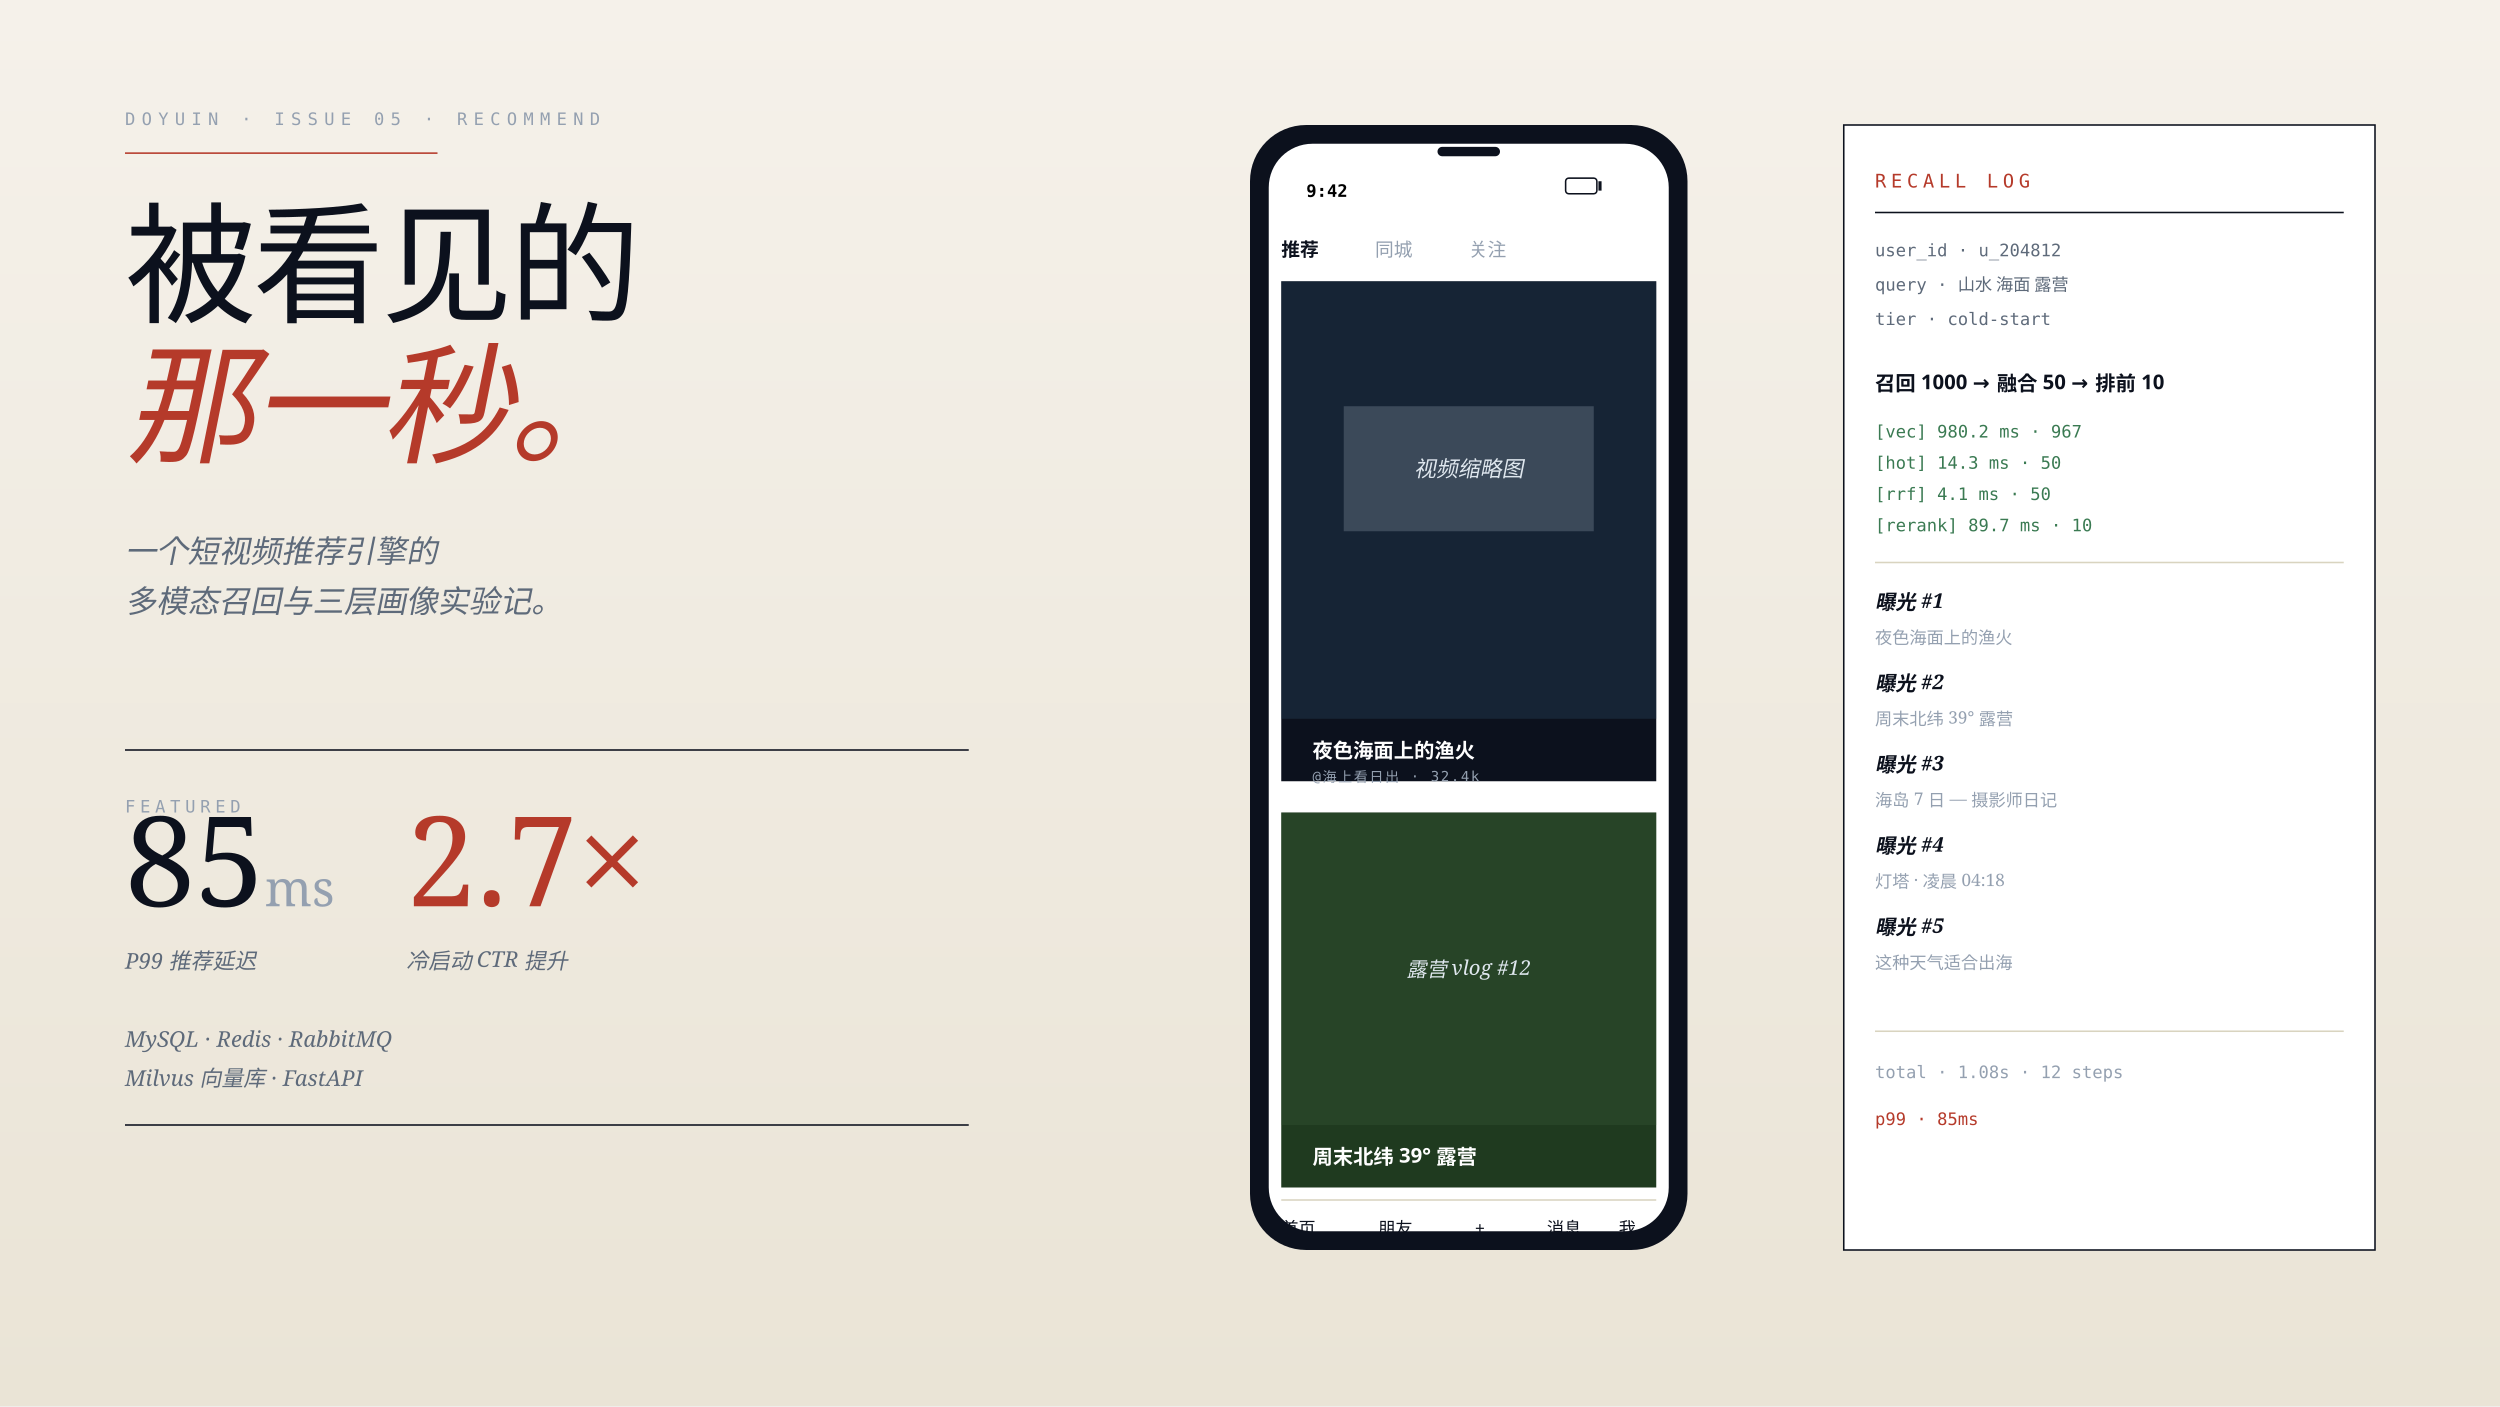
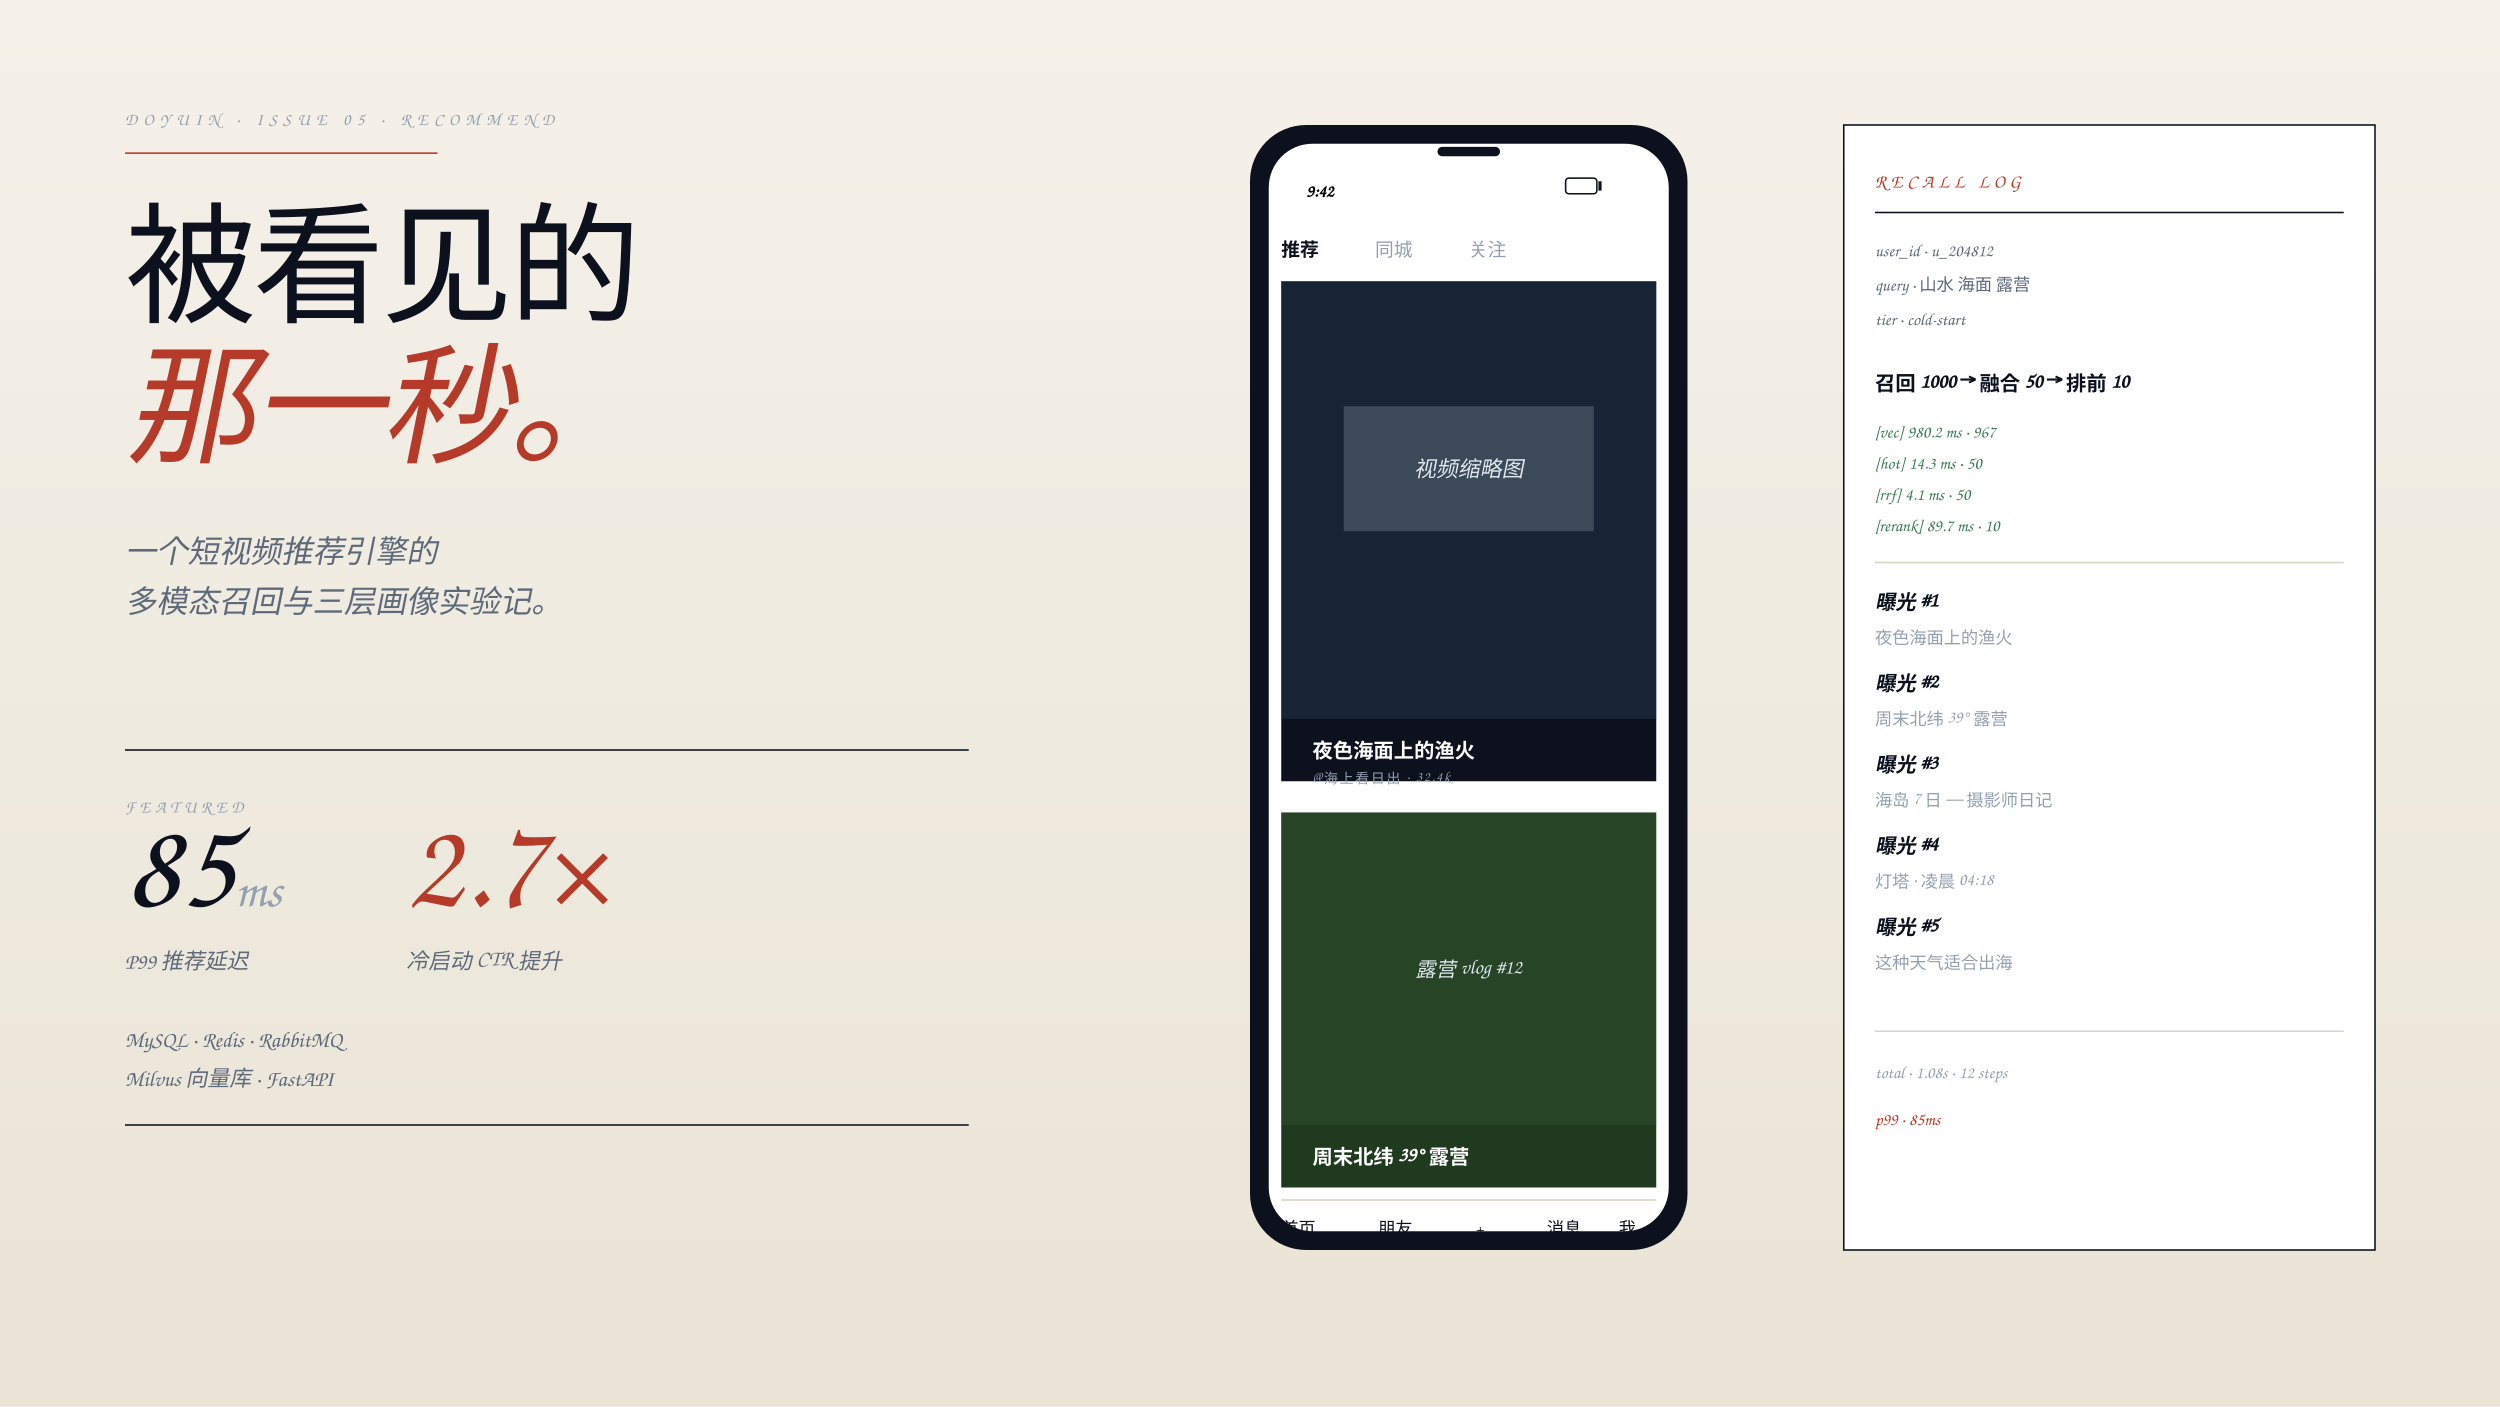
<svg xmlns="http://www.w3.org/2000/svg" viewBox="0 0 1600 900" width="1600" height="900">
  <defs>
    <linearGradient id="bgd" x1="0%" y1="0%" x2="0%" y2="100%">
      <stop offset="0%" stop-color="#f5f1ea" />
      <stop offset="100%" stop-color="#eae4d6" />
    </linearGradient>
  </defs>
  <rect width="1600" height="900" fill="url(#bgd)" />
-   <g font-family="Noto Serif SC, serif" fill="#0c111d">
-     <text x="80" y="80" font-family="JetBrains Mono, monospace" font-size="11" letter-spacing="4" fill="#94a0b0">DOYUIN · ISSUE 05 · RECOMMEND</text>
+   <g font-family="'Comic Sans MS', 'Comic Neue', 'Noto Sans SC', cursive" fill="#0c111d">
+     <text x="80" y="80" font-family="'Comic Sans MS', 'Comic Neue', 'Noto Sans SC', cursive" font-size="11" letter-spacing="4" fill="#94a0b0">DOYUIN · ISSUE 05 · RECOMMEND</text>
    <line x1="80" y1="98" x2="280" y2="98" stroke="#b53a2a" stroke-width="1" />
    <text x="80" y="200" font-size="84" font-weight="400" letter-spacing="-2">被看见的</text>
    <text x="80" y="290" font-size="84" font-style="italic" fill="#b53a2a" letter-spacing="-2">那一秒。</text>
-     <text x="80" y="360" font-size="20" font-style="italic" fill="#5e6a7a" font-family="Noto Serif SC, serif">一个短视频推荐引擎的</text>
-     <text x="80" y="392" font-size="20" font-style="italic" fill="#5e6a7a" font-family="Noto Serif SC, serif">多模态召回与三层画像实验记。</text>
+     <text x="80" y="360" font-size="20" font-style="italic" fill="#5e6a7a" font-family="'Comic Sans MS', 'Comic Neue', 'Noto Sans SC', cursive">一个短视频推荐引擎的</text>
+     <text x="80" y="392" font-size="20" font-style="italic" fill="#5e6a7a" font-family="'Comic Sans MS', 'Comic Neue', 'Noto Sans SC', cursive">多模态召回与三层画像实验记。</text>
  </g>
-   <g transform="translate(80,500)" font-family="Noto Serif SC, serif" fill="#0c111d">
+   <g transform="translate(80,500)" font-family="'Comic Sans MS', 'Comic Neue', 'Noto Sans SC', cursive" fill="#0c111d">
    <line x1="0" y1="-20" x2="540" y2="-20" stroke="#0c111d" />
-     <text x="0" y="20" font-family="JetBrains Mono, monospace" font-size="11" letter-spacing="3" fill="#94a0b0">FEATURED</text>
-     <text x="0" y="80" font-family="DM Serif Display, serif" font-size="80" font-weight="400">85<tspan font-size="32" fill="#94a0b0">ms</tspan>
+     <text x="0" y="20" font-family="'Comic Sans MS', 'Comic Neue', 'Noto Sans SC', cursive" font-size="11" letter-spacing="3" fill="#94a0b0">FEATURED</text>
+     <text x="0" y="80" font-family="'Comic Sans MS', 'Comic Neue', 'Noto Sans SC', cursive" font-size="80" font-weight="400">85<tspan font-size="32" fill="#94a0b0">ms</tspan>
    </text>
-     <text x="180" y="80" font-family="DM Serif Display, serif" font-size="80" font-weight="400" fill="#b53a2a">2.7×</text>
-     <text x="0" y="120" font-family="Noto Serif SC, serif" font-size="14" font-style="italic" fill="#5e6a7a">P99 推荐延迟</text>
-     <text x="180" y="120" font-family="Noto Serif SC, serif" font-size="14" font-style="italic" fill="#5e6a7a">冷启动 CTR 提升</text>
-     <text x="0" y="170" font-family="Noto Serif SC, serif" font-size="14" font-style="italic" fill="#5e6a7a">MySQL · Redis · RabbitMQ</text>
-     <text x="0" y="195" font-family="Noto Serif SC, serif" font-size="14" font-style="italic" fill="#5e6a7a">Milvus 向量库 · FastAPI</text>
+     <text x="180" y="80" font-family="'Comic Sans MS', 'Comic Neue', 'Noto Sans SC', cursive" font-size="80" font-weight="400" fill="#b53a2a">2.7×</text>
+     <text x="0" y="120" font-family="'Comic Sans MS', 'Comic Neue', 'Noto Sans SC', cursive" font-size="14" font-style="italic" fill="#5e6a7a">P99 推荐延迟</text>
+     <text x="180" y="120" font-family="'Comic Sans MS', 'Comic Neue', 'Noto Sans SC', cursive" font-size="14" font-style="italic" fill="#5e6a7a">冷启动 CTR 提升</text>
+     <text x="0" y="170" font-family="'Comic Sans MS', 'Comic Neue', 'Noto Sans SC', cursive" font-size="14" font-style="italic" fill="#5e6a7a">MySQL · Redis · RabbitMQ</text>
+     <text x="0" y="195" font-family="'Comic Sans MS', 'Comic Neue', 'Noto Sans SC', cursive" font-size="14" font-style="italic" fill="#5e6a7a">Milvus 向量库 · FastAPI</text>
    <line x1="0" y1="220" x2="540" y2="220" stroke="#0c111d" />
  </g>
  <g transform="translate(800,80)">
    <rect width="280" height="720" rx="36" fill="#0c111d" />
    <rect x="12" y="12" width="256" height="696" rx="28" fill="#fff" />
    <rect x="120" y="14" width="40" height="6" rx="3" fill="#0c111d" />
-     <text x="36" y="46" font-family="JetBrains Mono, monospace" font-size="11" font-weight="700">9:42</text>
+     <text x="36" y="46" font-family="'Comic Sans MS', 'Comic Neue', 'Noto Sans SC', cursive" font-size="11" font-weight="700">9:42</text>
    <g transform="translate(232,40)">
      <rect x="-30" y="-6" width="20" height="10" rx="2" fill="none" stroke="#0c111d" stroke-width="1" />
      <rect x="-9" y="-4" width="2" height="6" fill="#0c111d" />
    </g>
-     <g transform="translate(20,70)" font-family="Noto Sans SC, sans-serif" font-size="12">
+     <g transform="translate(20,70)" font-family="'Comic Sans MS', 'Comic Neue', 'Noto Sans SC', cursive" font-size="12">
      <text x="0" y="14" font-weight="700" fill="#0c111d">推荐</text>
      <text x="60" y="14" fill="#94a0b0">同城</text>
      <text x="120" y="14" fill="#94a0b0">关注</text>
    </g>
    <g transform="translate(20,100)">
      <rect width="240" height="320" fill="#0c111d" />
      <rect width="240" height="280" fill="#26425a" opacity="0.4" />
      <rect x="40" y="80" width="160" height="80" fill="#94a0b0" opacity="0.3" />
-       <text x="120" y="125" text-anchor="middle" font-family="Noto Serif SC, serif" font-size="14" fill="#dfe7ee" font-style="italic">视频缩略图</text>
-       <text x="20" y="305" font-family="Noto Sans SC, sans-serif" font-size="13" fill="#fff" font-weight="700">夜色海面上的渔火</text>
-       <text x="20" y="320" font-family="JetBrains Mono, monospace" font-size="9" fill="#94a0b0" letter-spacing="1">@海上看日出 · 32.4k</text>
+       <text x="120" y="125" text-anchor="middle" font-family="'Comic Sans MS', 'Comic Neue', 'Noto Sans SC', cursive" font-size="14" fill="#dfe7ee" font-style="italic">视频缩略图</text>
+       <text x="20" y="305" font-family="'Comic Sans MS', 'Comic Neue', 'Noto Sans SC', cursive" font-size="13" fill="#fff" font-weight="700">夜色海面上的渔火</text>
+       <text x="20" y="320" font-family="'Comic Sans MS', 'Comic Neue', 'Noto Sans SC', cursive" font-size="9" fill="#94a0b0" letter-spacing="1">@海上看日出 · 32.4k</text>
    </g>
    <g transform="translate(20,440)">
      <rect width="240" height="240" fill="#1f3a1f" />
      <rect width="240" height="200" fill="#3a5a3a" opacity="0.3" />
-       <text x="120" y="105" text-anchor="middle" font-family="Noto Serif SC, serif" font-size="13" fill="#dfe7ee" font-style="italic">露营 vlog #12</text>
-       <text x="20" y="225" font-family="Noto Sans SC, sans-serif" font-size="13" fill="#fff" font-weight="700">周末北纬 39° 露营</text>
+       <text x="120" y="105" text-anchor="middle" font-family="'Comic Sans MS', 'Comic Neue', 'Noto Sans SC', cursive" font-size="13" fill="#dfe7ee" font-style="italic">露营 vlog #12</text>
+       <text x="20" y="225" font-family="'Comic Sans MS', 'Comic Neue', 'Noto Sans SC', cursive" font-size="13" fill="#fff" font-weight="700">周末北纬 39° 露营</text>
    </g>
-     <g transform="translate(20,690)" font-family="Noto Sans SC, sans-serif" font-size="11" fill="#0c111d">
+     <g transform="translate(20,690)" font-family="'Comic Sans MS', 'Comic Neue', 'Noto Sans SC', cursive" font-size="11" fill="#0c111d">
      <line x1="0" y1="-2" x2="240" y2="-2" stroke="#d9d4c0" />
      <text x="0" y="20">首页</text>
      <text x="62" y="20">朋友</text>
      <text x="124" y="20">+</text>
      <text x="170" y="20">消息</text>
      <text x="216" y="20">我</text>
    </g>
  </g>
-   <g transform="translate(1180,80)" font-family="JetBrains Mono, monospace" fill="#0c111d">
+   <g transform="translate(1180,80)" font-family="'Comic Sans MS', 'Comic Neue', 'Noto Sans SC', cursive" fill="#0c111d">
    <rect x="0" y="0" width="340" height="720" fill="#fff" stroke="#0c111d" />
    <text x="20" y="40" font-size="12" letter-spacing="3" fill="#b53a2a">RECALL LOG</text>
    <line x1="20" y1="56" x2="320" y2="56" stroke="#0c111d" />
    <g font-size="11" fill="#5e6a7a">
      <text x="20" y="84">user_id · u_204812</text>
      <text x="20" y="106">query  · 山水 海面 露营</text>
      <text x="20" y="128">tier   · cold-start</text>
    </g>
-     <g font-family="Noto Sans SC, sans-serif" font-size="13" fill="#0c111d">
+     <g font-family="'Comic Sans MS', 'Comic Neue', 'Noto Sans SC', cursive" font-size="13" fill="#0c111d">
      <text x="20" y="170" font-weight="700">召回 1000 → 融合 50 → 排前 10</text>
    </g>
-     <g font-family="JetBrains Mono, monospace" font-size="11" fill="#3a7a52">
+     <g font-family="'Comic Sans MS', 'Comic Neue', 'Noto Sans SC', cursive" font-size="11" fill="#3a7a52">
      <text x="20" y="200">[vec]   980.2 ms · 967</text>
      <text x="20" y="220">[hot]    14.3 ms · 50</text>
      <text x="20" y="240">[rrf]     4.1 ms · 50</text>
      <text x="20" y="260">[rerank] 89.7 ms · 10</text>
    </g>
    <line x1="20" y1="280" x2="320" y2="280" stroke="#d9d4c0" />
-     <g font-family="Noto Serif SC, serif" font-size="13" fill="#0c111d">
+     <g font-family="'Comic Sans MS', 'Comic Neue', 'Noto Sans SC', cursive" font-size="13" fill="#0c111d">
      <text x="20" y="310" font-weight="700" font-style="italic">曝光 #1</text>
      <text x="20" y="332" font-size="11" fill="#94a0b0">夜色海面上的渔火</text>
      <text x="20" y="362" font-weight="700" font-style="italic">曝光 #2</text>
      <text x="20" y="384" font-size="11" fill="#94a0b0">周末北纬 39° 露营</text>
      <text x="20" y="414" font-weight="700" font-style="italic">曝光 #3</text>
      <text x="20" y="436" font-size="11" fill="#94a0b0">海岛 7 日 — 摄影师日记</text>
      <text x="20" y="466" font-weight="700" font-style="italic">曝光 #4</text>
      <text x="20" y="488" font-size="11" fill="#94a0b0">灯塔 · 凌晨 04:18</text>
      <text x="20" y="518" font-weight="700" font-style="italic">曝光 #5</text>
      <text x="20" y="540" font-size="11" fill="#94a0b0">这种天气适合出海</text>
    </g>
    <line x1="20" y1="580" x2="320" y2="580" stroke="#d9d4c0" />
-     <g font-family="JetBrains Mono, monospace" font-size="11" fill="#94a0b0">
+     <g font-family="'Comic Sans MS', 'Comic Neue', 'Noto Sans SC', cursive" font-size="11" fill="#94a0b0">
      <text x="20" y="610">total · 1.08s · 12 steps</text>
      <text x="20" y="640" fill="#b53a2a">p99 · 85ms</text>
    </g>
  </g>
</svg>
